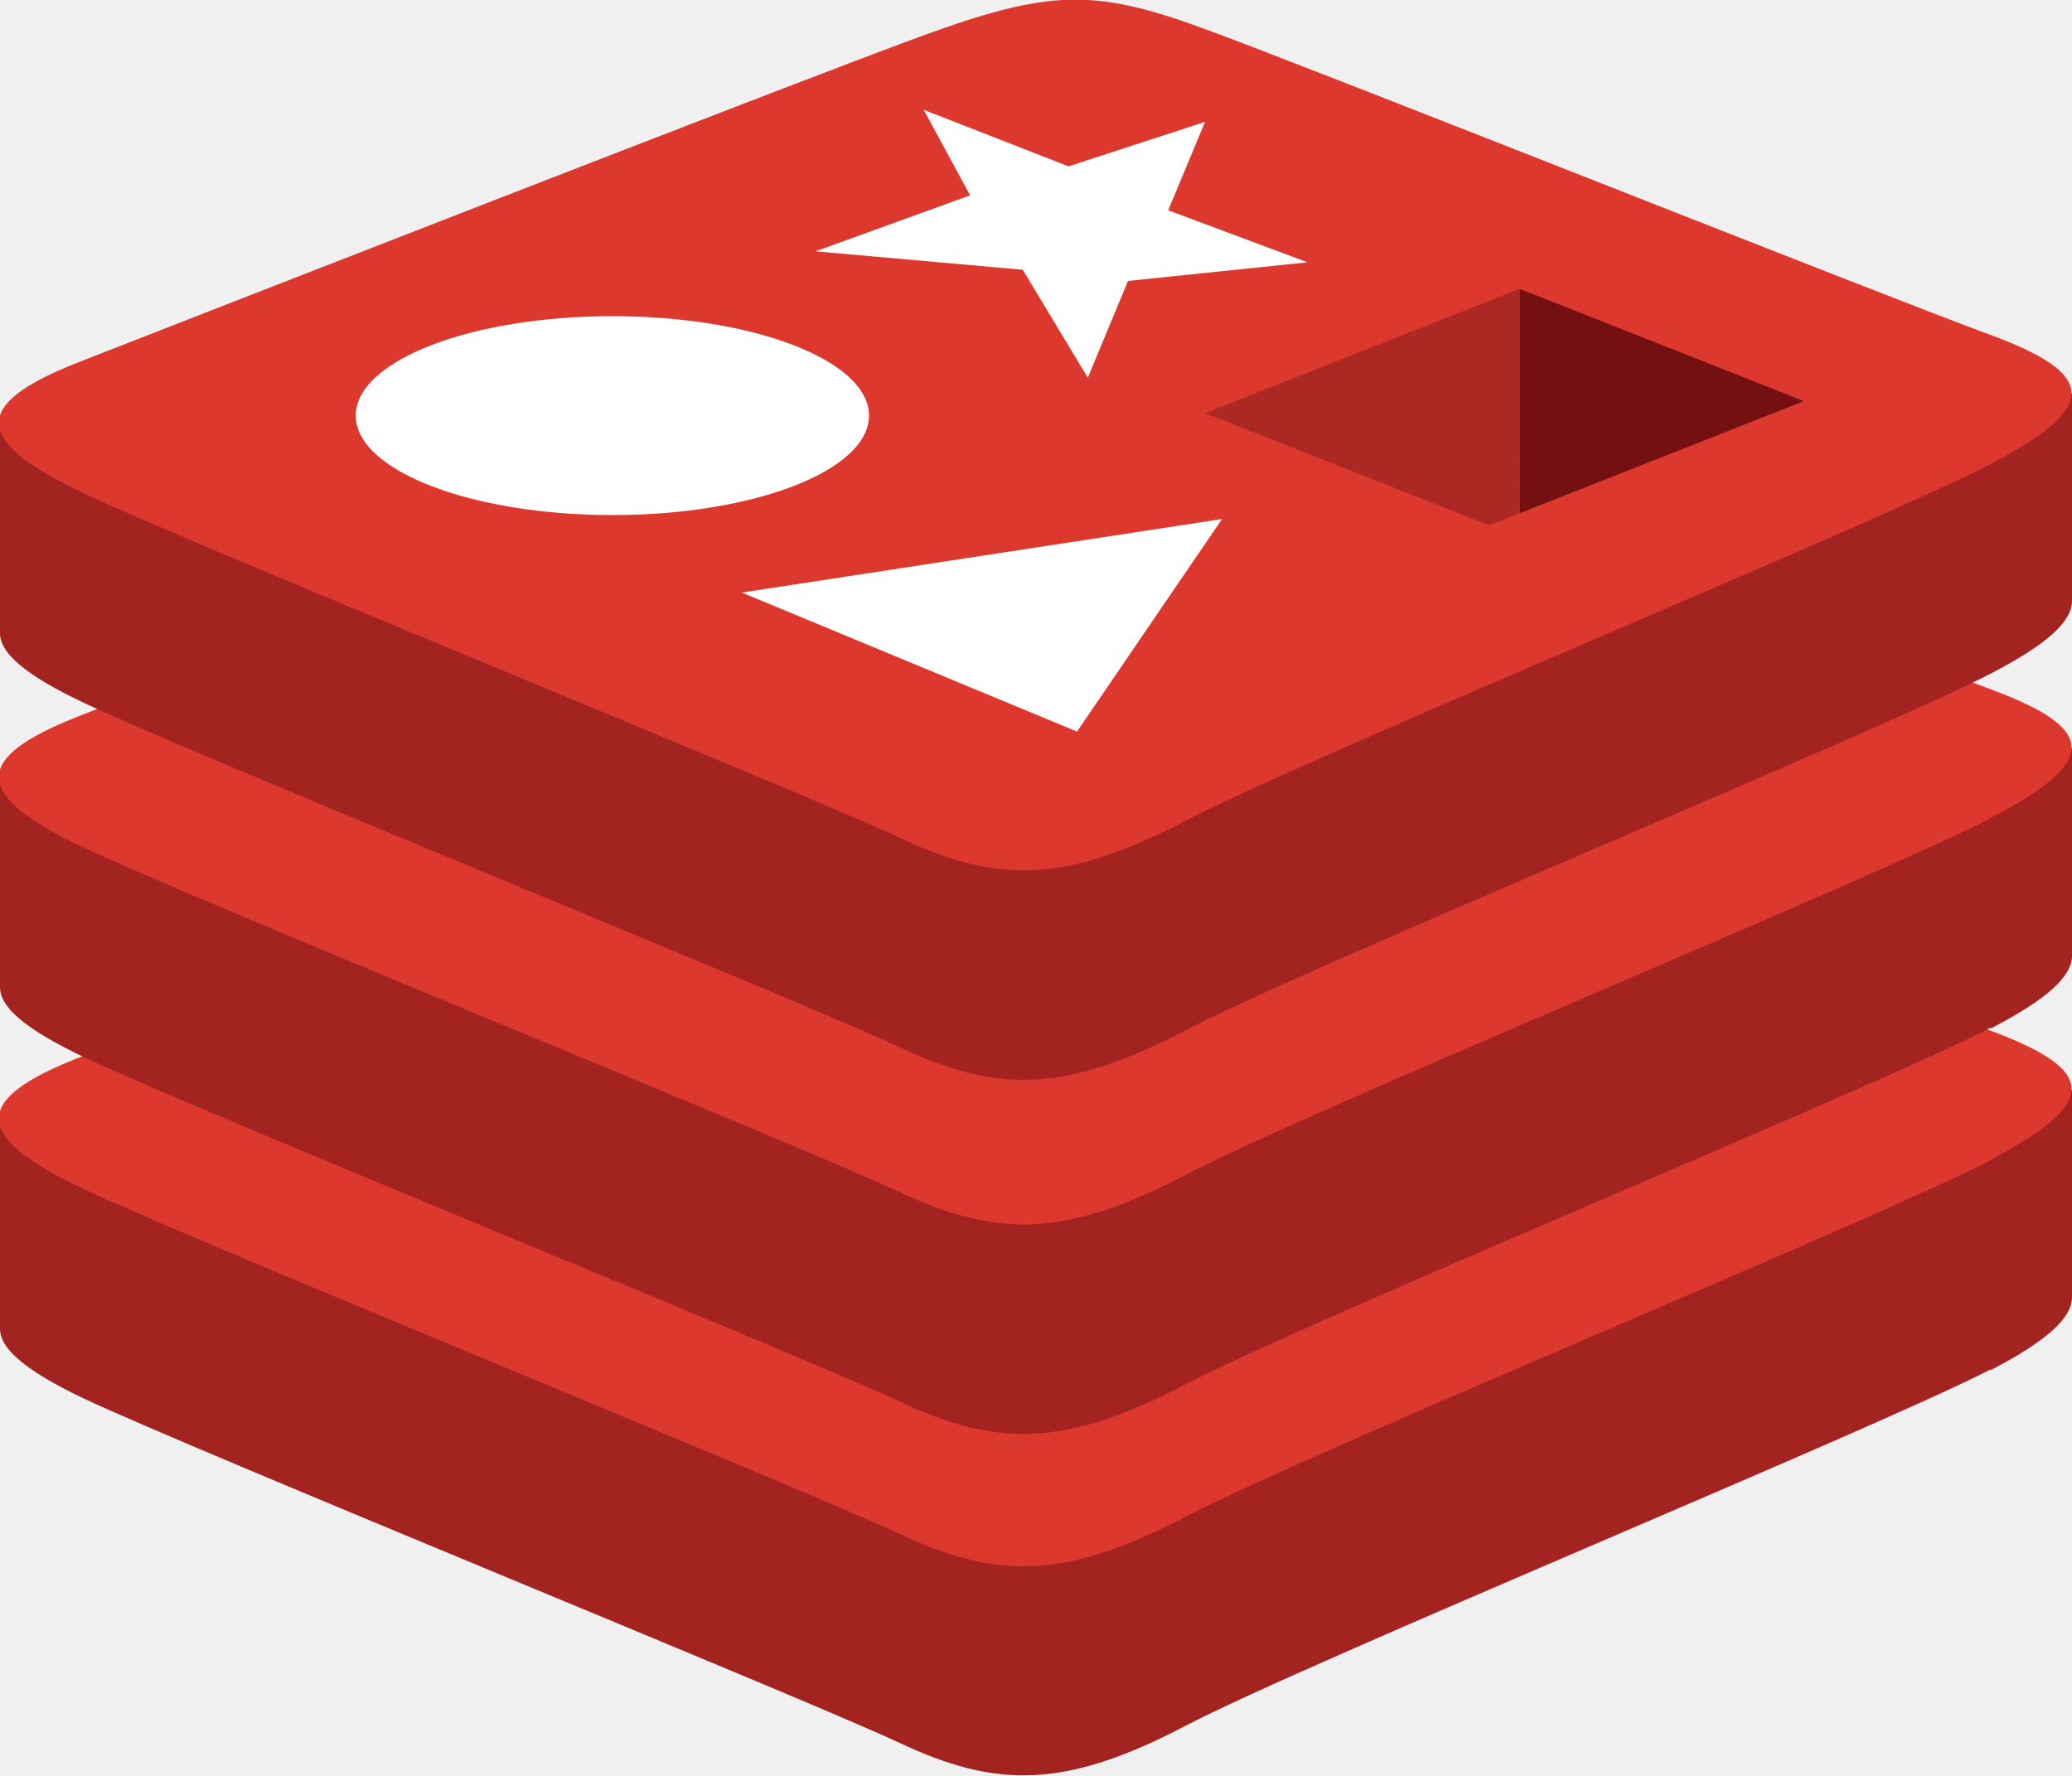
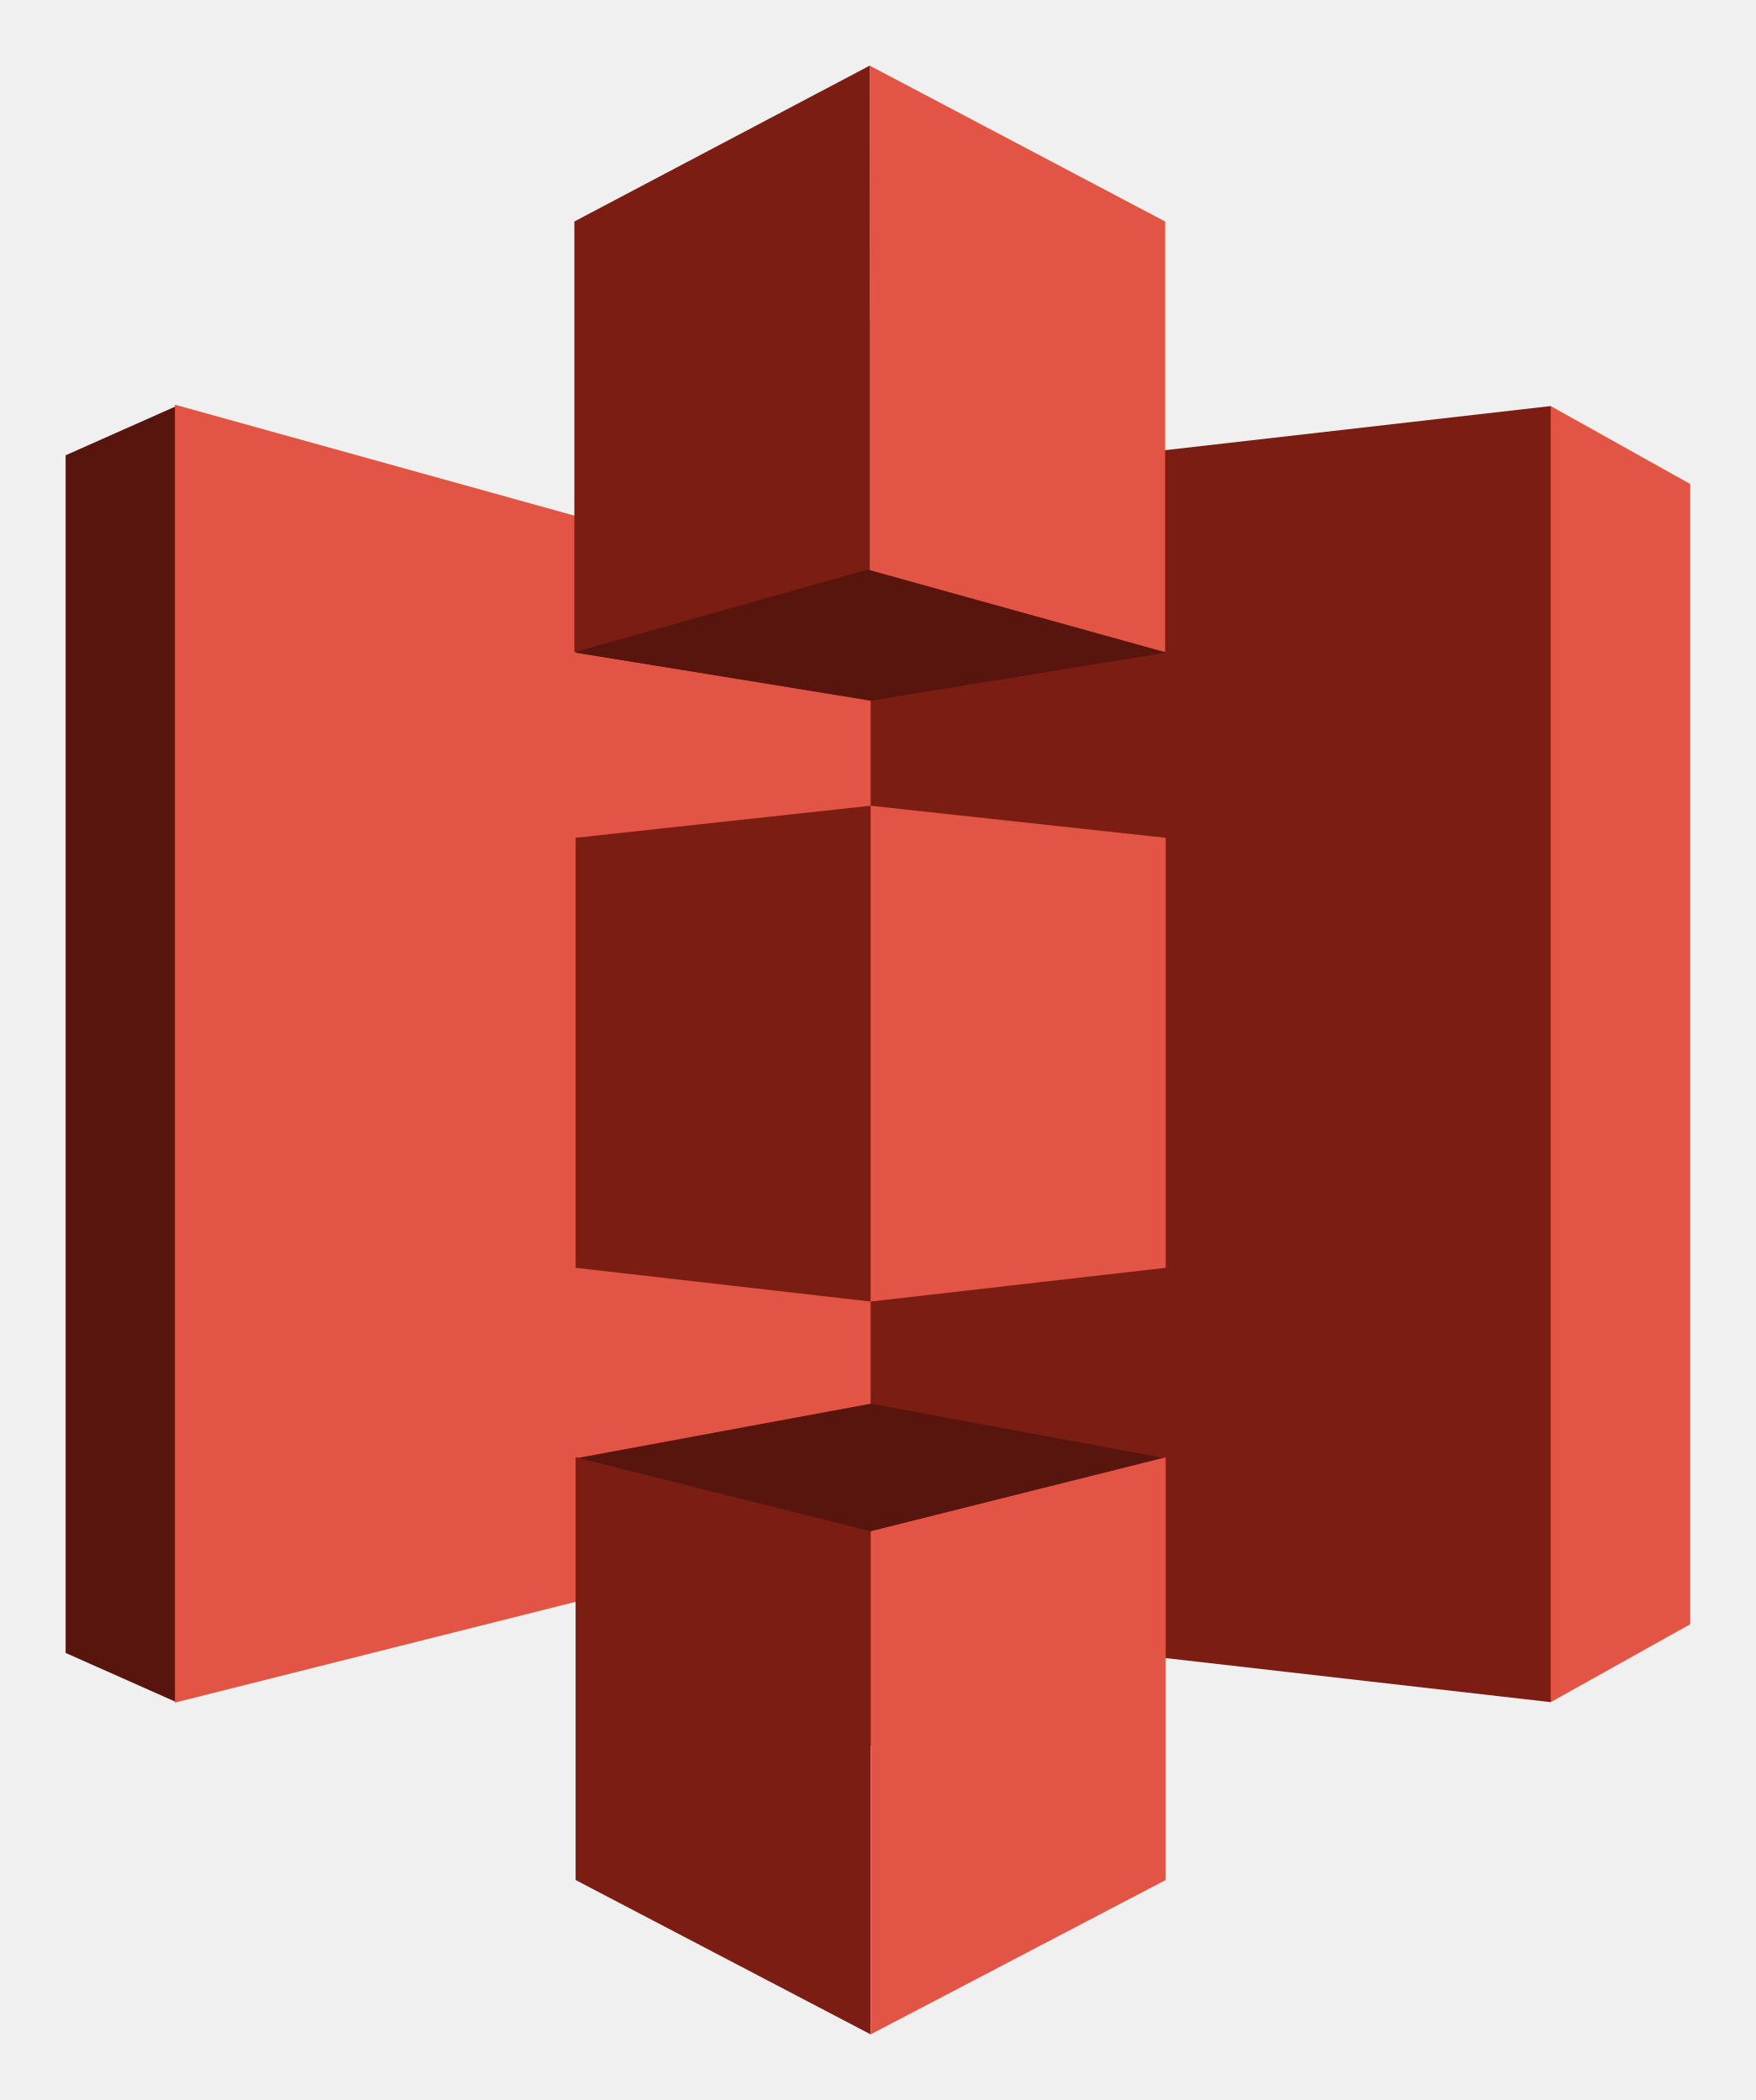
- <svg xmlns="http://www.w3.org/2000/svg" id="Layer_1" data-name="Layer 1" viewBox="0 0 100 85.7">
+ <svg xmlns="http://www.w3.org/2000/svg" width="428" height="512" viewBox="0 0 428 512">
  <defs>
    <style>
-       .cls-1{fill:none;}.cls-2{clip-path:url(#clip-path);}.cls-3{fill:#a32321;}.cls-4{fill:#dc382d;}.cls-5{fill:#fff;}.cls-6{fill:#741012;}.cls-7{fill:#ac2823;}
+       .cls-1 {
+         fill: #e25444;
+       }
+ 
+       .cls-1, .cls-2, .cls-3 {
+         fill-rule: evenodd;
+       }
+ 
+       .cls-2 {
+         fill: #7b1d13;
+       }
+ 
+       .cls-3 {
+         fill: #58150d;
+       }
    </style>
-     <clipPath id="clip-path">
-       <rect class="cls-1" width="100" height="85.7" />
-     </clipPath>
  </defs>
-   <g class="cls-2">
-     <path class="cls-3" d="M96.08,66.09c-5.34,2.78-33,14.14-38.87,17.21s-9.15,3-13.8.82S9.34,70,4,67.48c-2.65-1.27-4-2.34-4-3.34V54s38.3-8.34,44.48-10.56,8.33-2.3,13.59-.37S94.8,50.71,100,52.61v10c0,1-1.2,2.1-3.92,3.52Z" />
-     <path class="cls-4" d="M96.08,56c-5.34,2.78-33,14.14-38.87,17.21s-9.15,3-13.8.82S9.34,59.9,4,57.37s-5.41-4.28-.2-6.32S38.3,37.54,44.48,35.32,52.81,33,58.07,35,90.82,47.81,96,49.72s5.4,3.47.06,6.26Z" />
-     <path class="cls-3" d="M96.08,49.6c-5.34,2.78-33,14.15-38.87,17.22s-9.15,3-13.8.82S9.34,53.53,4,51c-2.65-1.27-4-2.34-4-3.35V37.55S38.3,29.21,44.48,27s8.33-2.3,13.59-.37S94.8,34.22,100,36.13v10c0,1-1.2,2.1-3.92,3.51Z" />
-     <path class="cls-4" d="M96.08,39.49c-5.34,2.78-33,14.15-38.87,17.22s-9.15,3-13.8.82S9.34,43.42,4,40.89s-5.41-4.28-.2-6.32S38.3,21.05,44.48,18.84s8.33-2.3,13.59-.37S90.82,31.33,96,33.24s5.4,3.47.06,6.25Z" />
-     <path class="cls-3" d="M96.08,32.51c-5.34,2.78-33,14.15-38.87,17.22s-9.15,3-13.8.81S9.34,36.44,4,33.9c-2.65-1.26-4-2.33-4-3.34V20.45S38.3,12.12,44.48,9.9s8.33-2.3,13.59-.37S94.8,17.13,100,19V29c0,1-1.2,2.1-3.92,3.51Z" />
-     <path class="cls-4" d="M96.08,22.4c-5.34,2.78-33,14.15-38.87,17.22s-9.15,3-13.8.81S9.34,26.33,4,23.79s-5.41-4.27-.2-6.31S38.3,4,44.48,1.74s8.33-2.29,13.59-.37S90.82,14.24,96,16.14s5.4,3.48.06,6.26Z" />
-   </g>
-   <polygon class="cls-5" points="51.57 8.03 58.16 5.88 56.38 10.15 63.1 12.66 54.44 13.56 52.5 18.23 49.36 13.02 39.36 12.13 46.82 9.43 44.58 5.3 51.57 8.03 51.57 8.03 51.57 8.03" />
-   <polygon class="cls-5" points="51.98 35.31 35.8 28.6 58.98 25.05 51.98 35.31 51.98 35.31 51.98 35.31" />
-   <path class="cls-5" d="M29.56,15.26c6.84,0,12.38,2.15,12.38,4.8s-5.54,4.8-12.38,4.8-12.39-2.15-12.39-4.8,5.55-4.8,12.39-4.8Z" />
-   <polygon class="cls-6" points="73.34 13.94 87.06 19.36 73.35 24.77 73.34 13.94 73.34 13.94 73.34 13.94" />
-   <polygon class="cls-7" points="73.34 13.94 73.35 24.77 71.87 25.36 58.17 19.94 73.34 13.94 73.34 13.94 73.34 13.94" />
+   <path class="cls-1" d="M378,99L295,257l83,158,34-19V118Z" />
+   <path class="cls-2" d="M378,99L212,118,127.5,257,212,396l166,19V99Z" />
+   <path class="cls-3" d="M43,99L16,111V403l27,12L212,257Z" />
+   <path class="cls-1" d="M42.637,98.667l169.587,47.111V372.444L42.637,415.111V98.667Z" />
+   <path class="cls-3" d="M212.313,170.667l-72.008-11.556,72.008-81.778,71.83,81.778Z" />
+   <path class="cls-3" d="M284.143,159.111l-71.919,11.733-71.919-11.733V77.333" />
+   <path class="cls-3" d="M212.313,342.222l-72.008,13.334,72.008,70.222,71.83-70.222Z" />
+   <path class="cls-2" d="M212,16L140,54V159l72.224-20.333Z" />
+   <path class="cls-2" d="M212.224,196.444l-71.919,7.823V309.105l71.919,8.228V196.444Z" />
+   <path class="cls-2" d="M212.224,373.333L140.305,355.3V458.363L212.224,496V373.333Z" />
+   <path class="cls-1" d="M284.143,355.3l-71.919,18.038V496l71.919-37.637V355.3Z" />
+   <path class="cls-1" d="M212.224,196.444l71.919,7.823V309.105l-71.919,8.228V196.444Z" />
+   <path class="cls-1" d="M212,16l72,38V159l-72-20V16Z" />
</svg>
